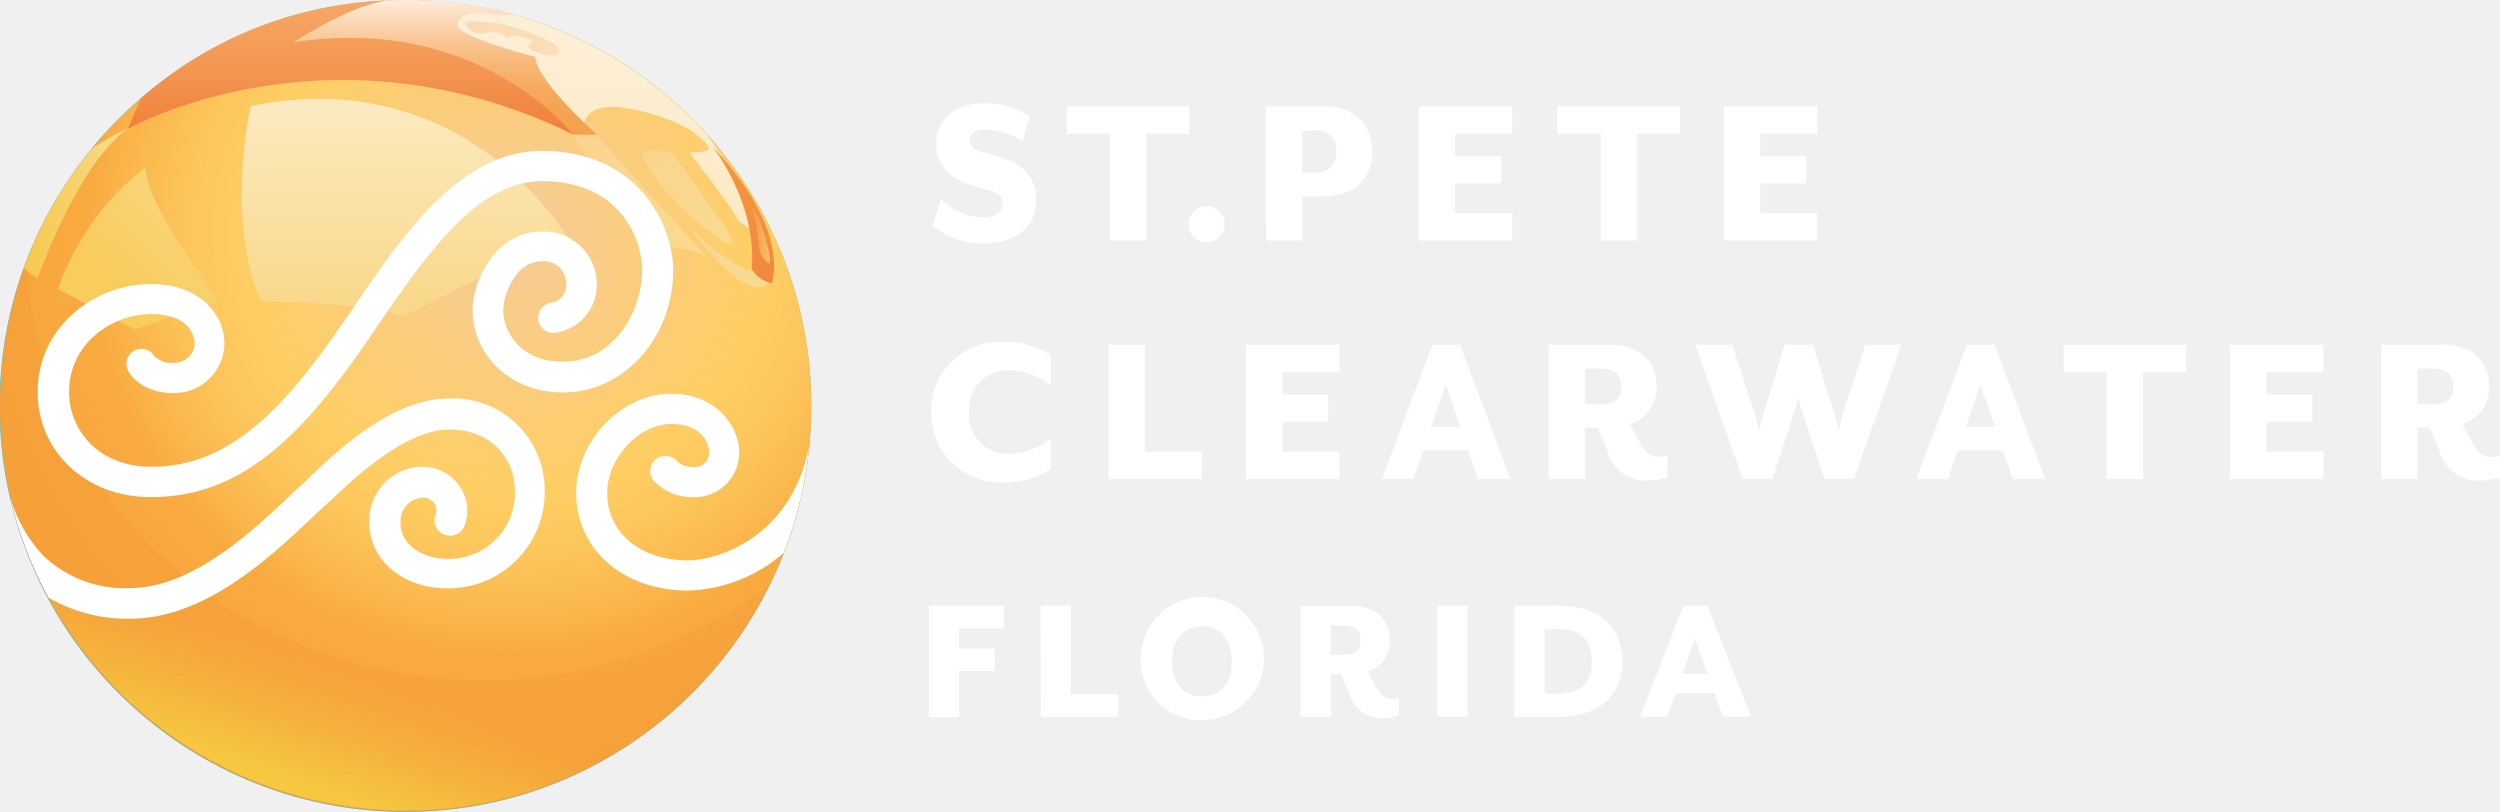
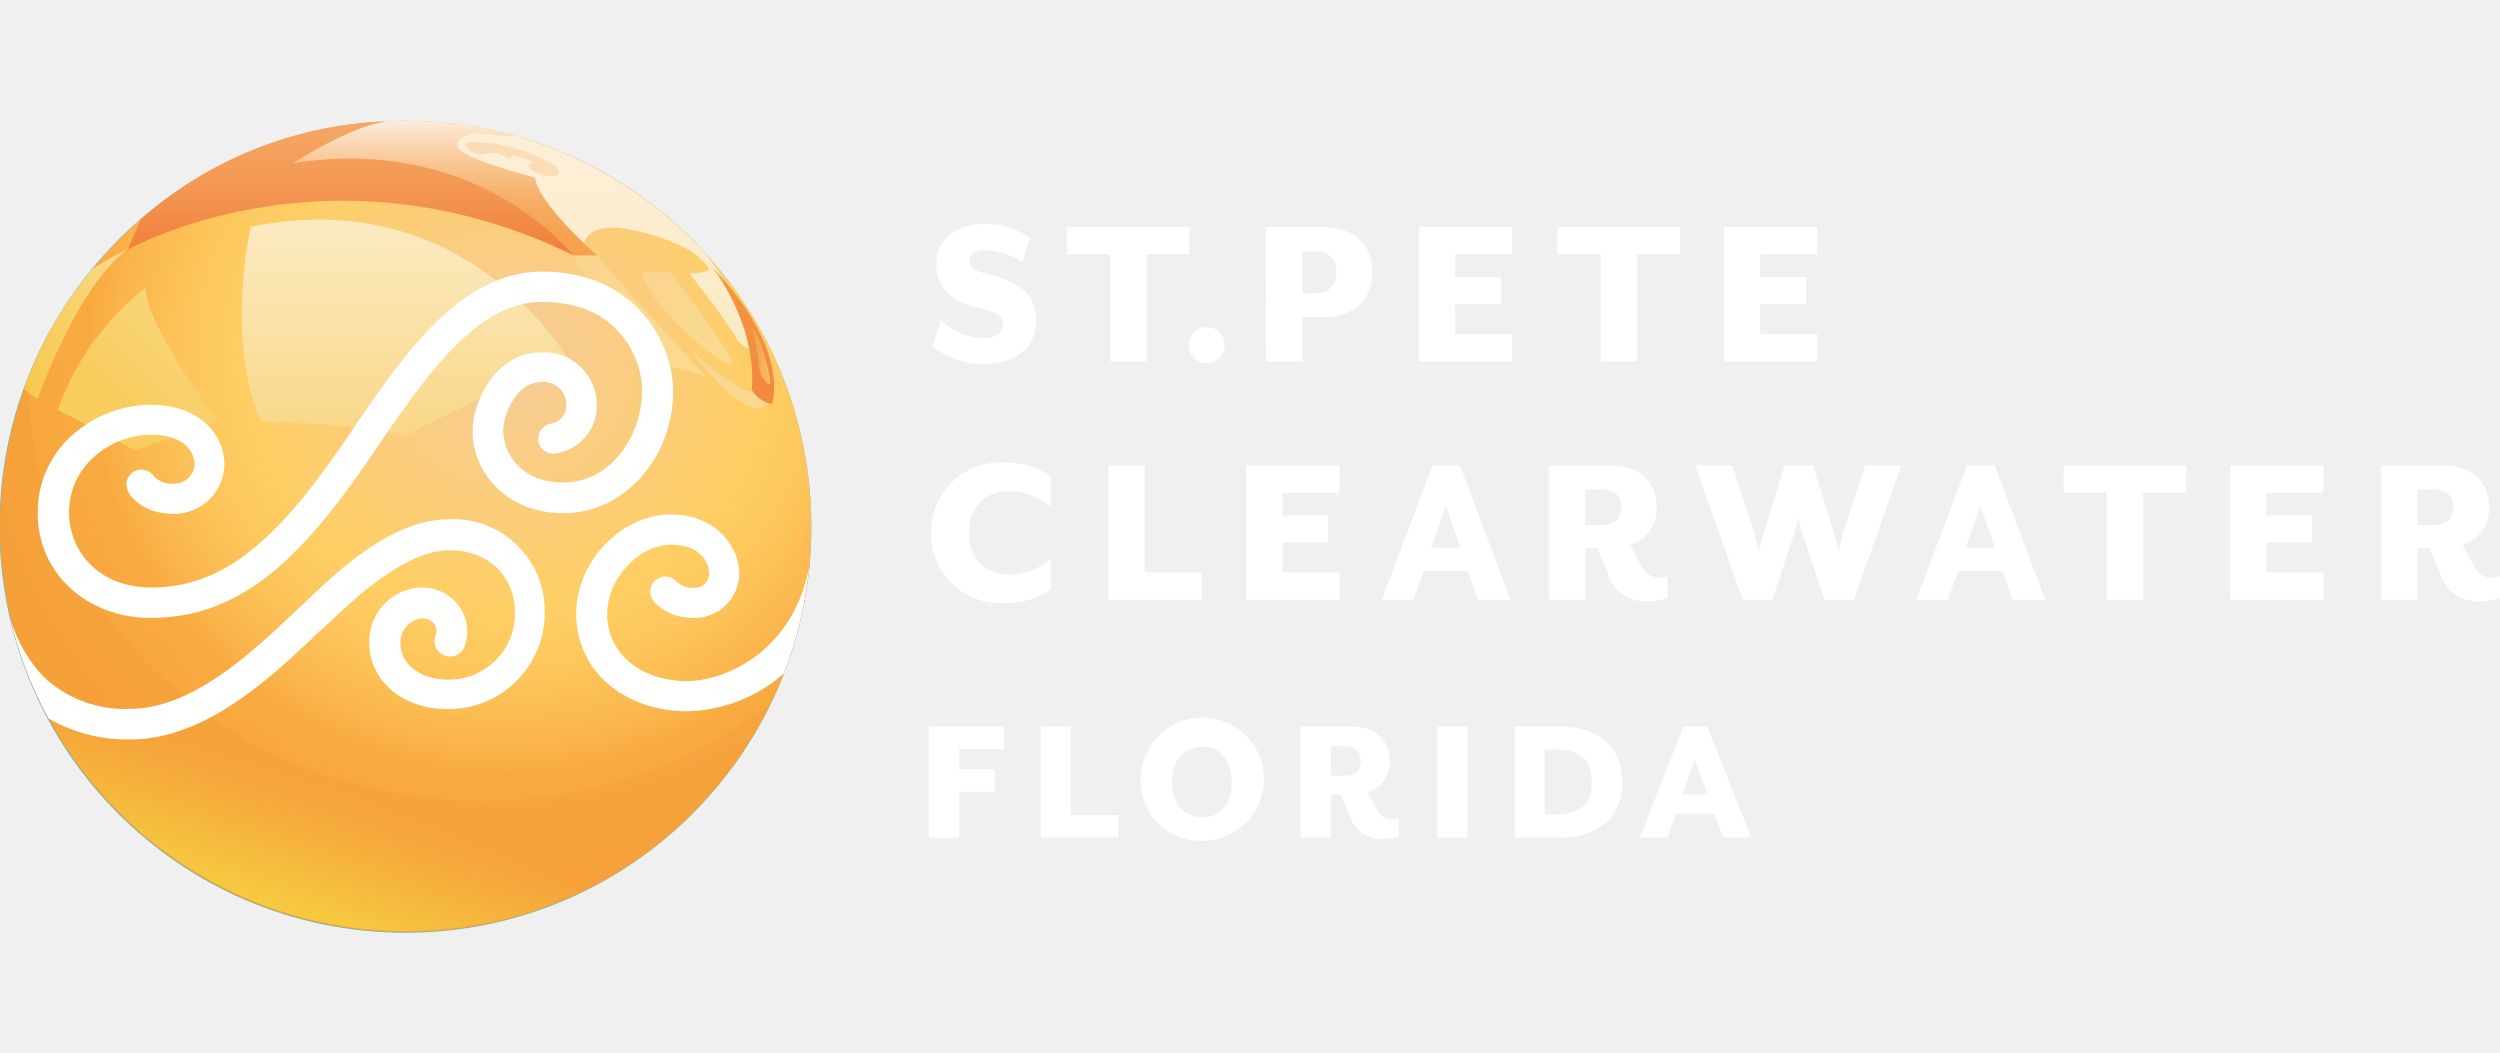
- <svg xmlns="http://www.w3.org/2000/svg" xmlns:xlink="http://www.w3.org/1999/xlink" id="Ebene_1" data-name="Ebene 1" viewBox="0 0 247.62 80.372">
+ <svg xmlns="http://www.w3.org/2000/svg" xmlns:xlink="http://www.w3.org/1999/xlink" id="Ebene_1" data-name="Ebene 1" viewBox="0 0 247.62 80.372" width="578" height="243.44">
  <defs>
    <radialGradient id="Unbenannter_Verlauf" cx="-786.42" cy="344.82" r="141.05" gradientTransform="matrix(0.5, 0, 0, -0.5, 443.43, 195.83)" gradientUnits="userSpaceOnUse">
      <stop offset="0" stop-color="#f6cc9a" />
      <stop offset="0.36" stop-color="#fece64" />
      <stop offset="0.44" stop-color="#fdc75d" />
      <stop offset="0.55" stop-color="#fab44a" />
      <stop offset="0.59" stop-color="#f8aa40" />
      <stop offset="0.8" stop-color="#f6a239" />
      <stop offset="1" stop-color="#f49724" />
    </radialGradient>
    <linearGradient id="Unbenannter_Verlauf_2" x1="59.715" y1="59.386" x2="59.715" y2="80.83" gradientTransform="matrix(1, 0, 0, -1, 0, 82)" gradientUnits="userSpaceOnUse">
      <stop offset="0.04" stop-color="#fbebc3" />
      <stop offset="0.85" stop-color="#fdeed6" />
    </linearGradient>
    <linearGradient id="Unbenannter_Verlauf_3" x1="6.63" y1="47.15" x2="21.73" y2="62.8" gradientTransform="matrix(1, 0, 0, -1, 0, 82)" gradientUnits="userSpaceOnUse">
      <stop offset="0" stop-color="#f8cc5d" />
      <stop offset="0.39" stop-color="#f8cc5d" />
      <stop offset="1" stop-color="#f9d883" />
    </linearGradient>
    <linearGradient id="Unbenannter_Verlauf_4" x1="40.358" y1="50.58" x2="40.358" y2="72.148" gradientTransform="matrix(1, 0, 0, -1, 0, 82)" gradientUnits="userSpaceOnUse">
      <stop offset="0" stop-color="#f9d787" />
      <stop offset="1" stop-color="#fbeac2" />
    </linearGradient>
    <linearGradient id="Unbenannter_Verlauf_5" x1="43.06" y1="68.53" x2="43.06" y2="81.942" gradientTransform="matrix(1, 0, 0, -1, 0, 82)" gradientUnits="userSpaceOnUse">
      <stop offset="0" stop-color="#f5a04d" />
      <stop offset="0.16" stop-color="#f5a251" />
      <stop offset="0.33" stop-color="#f6a95e" />
      <stop offset="0.5" stop-color="#f7b574" />
      <stop offset="0.68" stop-color="#f9c592" />
      <stop offset="0.86" stop-color="#fbdab9" />
      <stop offset="1" stop-color="#fdecdb" />
    </linearGradient>
    <linearGradient id="Unbenannter_Verlauf_6" x1="34.69" y1="68.61" x2="34.69" y2="88.83" gradientTransform="matrix(1, 0, 0, -1, 0, 82)" gradientUnits="userSpaceOnUse">
      <stop offset="0" stop-color="#f07e3a" />
      <stop offset="0.31" stop-color="#f39652" />
      <stop offset="0.6" stop-color="#f5a562" />
      <stop offset="0.84" stop-color="#f6aa67" />
      <stop offset="1" stop-color="#fcd2a0" />
    </linearGradient>
    <linearGradient id="Unbenannter_Verlauf_7" x1="46.14" y1="78.138" x2="55.389" y2="78.138" gradientTransform="matrix(1, 0, 0, -1, 0, 82)" gradientUnits="userSpaceOnUse">
      <stop offset="0" stop-color="#f9dbb6" />
      <stop offset="1" stop-color="#fbdeb5" />
    </linearGradient>
    <linearGradient id="Unbenannter_Verlauf_8" x1="58.302" y1="67.754" x2="67.172" y2="57.714" gradientTransform="matrix(1, 0, 0, -1, 0, 82)" gradientUnits="userSpaceOnUse">
      <stop offset="0" stop-color="#fad58f" />
      <stop offset="1" stop-color="#f9da8f" />
    </linearGradient>
    <linearGradient id="Unbenannter_Verlauf_9" x1="64.888" y1="66.446" x2="71.258" y2="59.246" xlink:href="#Unbenannter_Verlauf_8" />
    <linearGradient id="Unbenannter_Verlauf_10" x1="68.543" y1="60.666" x2="75.204" y2="53.125" xlink:href="#Unbenannter_Verlauf_8" />
    <linearGradient id="Unbenannter_Verlauf_11" x1="73.607" y1="53.89" x2="73.607" y2="67.45" gradientTransform="matrix(1, 0, 0, -1, 0, 82)" gradientUnits="userSpaceOnUse">
      <stop offset="0" stop-color="#f1883f" />
      <stop offset="1" stop-color="#f49743" />
    </linearGradient>
    <linearGradient id="Unbenannter_Verlauf_12" x1="74.46" y1="58.607" x2="76.29" y2="58.607" gradientTransform="matrix(1, 0, 0, -1, 0, 82)" gradientUnits="userSpaceOnUse">
      <stop offset="0" stop-color="#f49a48" />
      <stop offset="1" stop-color="#f7be65" />
    </linearGradient>
    <linearGradient id="Unbenannter_Verlauf_13" x1="34.8" y1="26.85" x2="23.24" y2="-6.1" gradientTransform="matrix(1, 0, 0, -1, 0, 82)" gradientUnits="userSpaceOnUse">
      <stop offset="0.3" stop-color="#f49837" stop-opacity="0.4" />
      <stop offset="0.34" stop-color="#f4a139" stop-opacity="0.49" />
      <stop offset="0.45" stop-color="#f5b63d" stop-opacity="0.67" />
      <stop offset="0.55" stop-color="#f5c641" stop-opacity="0.81" />
      <stop offset="0.64" stop-color="#f6d243" stop-opacity="0.92" />
      <stop offset="0.72" stop-color="#f6d944" stop-opacity="0.98" />
      <stop offset="0.78" stop-color="#f6db45" />
      <stop offset="1" stop-color="#f49837" stop-opacity="0.4" />
    </linearGradient>
    <linearGradient id="Unbenannter_Verlauf_14" x1="2.38" y1="61.8" x2="12.65" y2="61.8" gradientTransform="matrix(1, 0, 0, -1, 0, 82)" gradientUnits="userSpaceOnUse">
      <stop offset="0" stop-color="#f8c74c" />
      <stop offset="1" stop-color="#f7de8f" />
    </linearGradient>
  </defs>
  <path d="M80.36,40.28a40.205,40.205,0,1,1,0-.01Z" transform="translate(0 -0.0579)" fill="#4fbecf" />
  <path d="M92.38,22.43l.8-2.62a6.58,6.58,0,0,0,4.19,1.78c1.09,0,1.93-.42,1.93-1.36s-.58-1.21-2.49-1.66c-3-.71-4.08-2.33-4.08-4.3,0-2.42,1.91-4,4.88-4A7.82,7.82,0,0,1,102,11.63l-.73,2.4a7.37,7.37,0,0,0-3.68-1.16c-1,0-1.55.4-1.55,1.07s.39,1,1.9,1.35c3.33.78,4.68,2.17,4.68,4.57,0,3.12-2.53,4.3-5.23,4.3a7.72,7.72,0,0,1-5-1.73" transform="translate(0 -0.0579)" fill="#fff" />
  <polygon points="109.95 13.232 105.67 13.232 105.67 10.532 117.82 10.532 117.82 13.232 113.54 13.232 113.54 23.832 109.95 23.832 109.95 13.232" fill="#fff" />
  <path d="M117.73,22.27a1.79,1.79,0,1,1,0,.02v-.02" transform="translate(0 -0.0579)" fill="#fff" />
  <path d="M130.18,17.13a1.9,1.9,0,0,0,2.18-2.08A1.9,1.9,0,0,0,130.18,13H129v4.17Zm-4.81-6.54h5.68c3.35,0,4.88,2,4.88,4.46s-1.53,4.45-4.88,4.45H129v4.39h-3.59Z" transform="translate(0 -0.0579)" fill="#fff" />
  <polygon points="140.54 10.532 149.79 10.532 149.79 13.232 144.13 13.232 144.13 15.472 148.68 15.472 148.68 18.162 144.13 18.162 144.13 21.132 149.79 21.132 149.79 23.832 140.54 23.832 140.54 10.532" fill="#fff" />
  <polygon points="158.54 13.232 154.26 13.232 154.26 10.532 166.41 10.532 166.41 13.232 162.13 13.232 162.13 23.832 158.54 23.832 158.54 13.232" fill="#fff" />
  <polygon points="170.75 10.532 180 10.532 180 13.232 174.35 13.232 174.35 15.472 178.89 15.472 178.89 18.162 174.35 18.162 174.35 21.132 180 21.132 180 23.832 170.75 23.832 170.75 10.532" fill="#fff" />
  <path d="M92.23,40.85a6.84,6.84,0,0,1,6.732-6.947q.214-.003.428.007a8,8,0,0,1,4.68,1.33V38.3A6.33,6.33,0,0,0,100,36.75a3.77,3.77,0,0,0-4,4.1A3.79,3.79,0,0,0,100,45a6.29,6.29,0,0,0,4.08-1.56v3.07a8,8,0,0,1-4.68,1.33,6.84,6.84,0,0,1-7.154-6.511q-.01-.219-.006-.439" transform="translate(0 -0.0579)" fill="#fff" />
  <polygon points="109.8 34.142 113.39 34.142 113.39 44.742 119.04 44.742 119.04 47.452 109.8 47.452 109.8 34.142" fill="#fff" />
  <polygon points="123.42 34.142 132.67 34.142 132.67 36.852 127.01 36.852 127.01 39.092 131.56 39.092 131.56 41.772 127.01 41.772 127.01 44.742 132.67 44.742 132.67 47.452 123.42 47.452 123.42 34.142" fill="#fff" />
  <path d="M144.63,42.34l-1.43-4.19-1.44,4.19Zm-2.75-8.14h2.73l5,13.31h-3.22l-1-2.84H141l-1,2.84h-3.13Z" transform="translate(0 -0.0579)" fill="#fff" />
  <path d="M158.58,40.1c1.38,0,2-.62,2-1.75s-.62-1.78-2-1.78H157V40.1Zm.71,4.83-1.06-2.54H157v5.12h-3.59V34.2h6.05c3.24,0,4.64,1.95,4.64,4.1a3.73,3.73,0,0,1-2.64,3.75l1,1.91c.53,1,1.06,1.35,1.93,1.35a1.92,1.92,0,0,0,.77-.13v2.17a6.8,6.8,0,0,1-1.93.31,3.93,3.93,0,0,1-4-2.73" transform="translate(0 -0.0579)" fill="#fff" />
  <path d="M167.91,34.2h3.67l2.26,6.9c.11.38.37,1.66.37,1.66s.32-1.26.44-1.66l2.1-6.9h2.83l2.13,6.9c.11.4.41,1.66.41,1.66s.23-1.26.37-1.66l2.26-6.9h3.58l-4.71,13.31h-2.91l-2.26-6.81a10.113,10.113,0,0,1-.32-1.31c0,.09-.23.93-.34,1.31l-2.24,6.81h-2.93Z" transform="translate(0 -0.0579)" fill="#fff" />
  <path d="M197.59,42.34l-1.44-4.19-1.44,4.19Zm-2.76-8.14h2.74l5,13.31h-3.21l-1-2.84h-4.43l-1,2.84H189.8Z" transform="translate(0 -0.0579)" fill="#fff" />
  <polygon points="208.67 36.852 204.4 36.852 204.4 34.142 216.54 34.142 216.54 36.852 212.27 36.852 212.27 47.452 208.67 47.452 208.67 36.852" fill="#fff" />
  <polygon points="220.87 34.142 230.12 34.142 230.12 36.852 224.47 36.852 224.47 39.092 229.01 39.092 229.01 41.772 224.47 41.772 224.47 44.742 230.12 44.742 230.12 47.452 220.87 47.452 220.87 34.142" fill="#fff" />
  <path d="M241,40.1c1.38,0,2-.62,2-1.75s-.62-1.78-2-1.78h-1.55V40.1Zm.72,4.83-1.07-2.54h-1.2v5.12h-3.59V34.2h6.05c3.24,0,4.64,1.95,4.64,4.1a3.73,3.73,0,0,1-2.64,3.75l1,1.91c.53,1,1.06,1.35,1.93,1.35a1.94,1.94,0,0,0,.78-.13v2.17a6.921,6.921,0,0,1-1.93.31,3.92,3.92,0,0,1-4-2.73" transform="translate(0 -0.0579)" fill="#fff" />
  <path d="M92,60.05h7.42v2.24H95v2h3.52v2.22H95v4.57H92Z" transform="translate(0 -0.0579)" fill="#fff" />
  <path d="M103.06,60.05h3v8.77h4.69v2.24h-7.66Z" transform="translate(0 -0.0579)" fill="#fff" />
  <path d="M113,65.56a6.1,6.1,0,1,1,6.374,5.814q-.132.006-.264.006a5.86,5.86,0,0,1-6.105-5.605Q113.001,65.668,113,65.56Zm9,0c0-2.12-1.08-3.49-2.92-3.49s-3,1.37-3,3.49,1.11,3.48,3,3.48S122,67.67,122,65.56Z" transform="translate(0 -0.0579)" fill="#fff" />
  <path d="M133.7,68.93l-.88-2.11h-1v4.24h-3v-11h5c2.68,0,3.84,1.61,3.84,3.39a3.09,3.09,0,0,1-2.19,3.11l.84,1.58c.45.82.89,1.12,1.6,1.12a1.651,1.651,0,0,0,.65-.11v1.8a5.891,5.891,0,0,1-1.6.25A3.26,3.26,0,0,1,133.7,68.93Zm-.58-4c1.13,0,1.65-.51,1.65-1.45S134.25,62,133.12,62h-1.29v2.92Z" transform="translate(0 -0.0579)" fill="#fff" />
  <path d="M142.35,60.05h3v11h-3Z" transform="translate(0 -0.0579)" fill="#fff" />
  <path d="M150,60.05h4.3c4.54,0,6.39,2.48,6.39,5.51s-1.85,5.5-6.39,5.5H150Zm4.06,8.72c2.48,0,3.6-1,3.6-3.21s-1.12-3.22-3.6-3.22H153v6.43Z" transform="translate(0 -0.0579)" fill="#fff" />
  <path d="M166.74,60.05h2.36l4.35,11h-2.78l-.88-2.35H166l-.86,2.35h-2.71Zm2.38,6.74-1.24-3.47-1.25,3.47Z" transform="translate(0 -0.0579)" fill="#fff" />
  <path d="M80.36,40.25A40.18,40.18,0,1,1,40.18.07,40.18,40.18,0,0,1,80.36,40.25Z" transform="translate(0 -0.0579)" fill="url(#Unbenannter_Verlauf)" />
  <path d="M50.11,1.3,45,1.17V2.92l3.61,2,4,2.42,5.22,5.12s-.07-2,3.32-1.81A19.93,19.93,0,0,1,68,12.73a7.539,7.539,0,0,1,2.12,1.78s.2.28,0,.38a3,3,0,0,1-1.6.25s-.25.06-.07.24c0,0,4.34,5.57,4.61,6.48,0,0,1.61,1.5,1.34.27a25.63,25.63,0,0,0-4.55-8.94A40.72,40.72,0,0,0,50.11,1.3Z" transform="translate(0 -0.0579)" fill="url(#Unbenannter_Verlauf_2)" />
  <path d="M14.45,16.6A26.221,26.221,0,0,0,5.73,28.69l7.65,4,8.24-2.83S14.24,20.08,14.45,16.6Z" transform="translate(0 -0.0579)" fill="url(#Unbenannter_Verlauf_3)" />
  <path d="M24.84,10.56s-2.57,11,1,19.36c0,0,10.27,0,14.13,1.5,0,0,14.77-8,16.8-7C56.73,24.47,46.88,6.06,24.84,10.56Z" transform="translate(0 -0.0579)" fill="url(#Unbenannter_Verlauf_4)" />
  <path d="M38.08.12,30.64,1.84,27,4.48l2.06,1.14,13.7.78L47.9,8.19l8.2,4.7.73.58,2.29-.08s-5.9-5.2-6.12-7.7c0,0-7.2-1.85-7.63-3s1.74-1.47,2.41-1.36A16.296,16.296,0,0,0,51,1.55,39.21,39.21,0,0,0,38.08.12Z" transform="translate(0 -0.0579)" fill="url(#Unbenannter_Verlauf_5)" />
  <path d="M38.17.12a38.74,38.74,0,0,0-24.23,9.7l-1.29,3s19.9-11.24,44.08.53c0,0-9.31-12-27.71-9.09C29,4.3,34.32.76,38.17.12Z" transform="translate(0 -0.0579)" fill="url(#Unbenannter_Verlauf_6)" />
  <path d="M48.2,3.27h1c.37,0,.91.48,1.23.53s.16-.32.48-.26,2,.42,1.77.69-.66.27,0,.75,2.92,1,2.65,0-4.76-2.46-6.15-2.62-3.85-.48-2.84.43A1.64,1.64,0,0,0,48.2,3.27Z" transform="translate(0 -0.0579)" fill="url(#Unbenannter_Verlauf_7)" />
  <path d="M56.73,13.39,59,17l6.56,7.42a13.791,13.791,0,0,1,4.35,1s-10.63-11.63-10.77-12Z" transform="translate(0 -0.0579)" fill="url(#Unbenannter_Verlauf_8)" />
  <path d="M63.7,15l2.56.06a.53.53,0,0,1,.38.22c.67.95,4.75,6.59,5.34,7.57s1.07,2.19-1.18.53-6.07-4.89-7.21-8.11C63.54,15.18,63.6,15,63.7,15Z" transform="translate(0 -0.0579)" fill="url(#Unbenannter_Verlauf_9)" />
  <path d="M67.85,22s5.75,8.4,8.27,6.12c0,0-1.23-1.31-1.77-1.25S70,24.6,67.85,22Z" transform="translate(0 -0.0579)" fill="url(#Unbenannter_Verlauf_10)" />
  <path d="M70.54,14.55S75,20.08,74.46,26.72a2.943,2.943,0,0,0,2,1.39C76.42,28.11,78.49,23,70.54,14.55Z" transform="translate(0 -0.0579)" fill="url(#Unbenannter_Verlauf_11)" />
  <path d="M74.46,20.64a23.912,23.912,0,0,1,.78,4.2,1.73,1.73,0,0,0,.33.72c.28.39.78,1,.71.18S75.17,20.78,74.46,20.64Z" transform="translate(0 -0.0579)" fill="url(#Unbenannter_Verlauf_12)" />
  <g opacity="0.8">
    <path d="M2.79,25.51h0A40.19,40.19,0,0,0,76.26,57.93a46.83,46.83,0,0,1-28.5,9.49C22.92,67.42,2.79,48.66,2.79,25.51Z" transform="translate(0 -0.0579)" fill="url(#Unbenannter_Verlauf_13)" />
  </g>
  <path d="M77.62,54.83h0" transform="translate(0 -0.0579)" fill="#fff" />
  <path d="M80.27,44.39" transform="translate(0 -0.0579)" fill="#fff" />
  <path d="M1,49.28a14.13,14.13,0,0,0,3.26,5.79,11.69,11.69,0,0,0,8.61,3.24c6.13,0,12.1-5.63,15.68-9,.62-.59,1.17-1.11,1.64-1.52L31,47c2.57-2.42,7.91-7.47,13.44-7.47a9.07,9.07,0,0,1,9.5,8.619q.009.19.011.381a9.54,9.54,0,0,1-9.275,9.797q-.202.005-.405.003c-4.38,0-7.69-2.8-7.69-6.51a5.33,5.33,0,0,1,4.66-5.5,4.5,4.5,0,0,1,4.11,1.67A4.28,4.28,0,0,1,46,52.17a1.52,1.52,0,0,1-1.979.839L44,53a1.49,1.49,0,0,1-.875-1.917L43.13,51.07a1.27,1.27,0,0,0-.13-1.2,1.51,1.51,0,0,0-1.42-.5,2.38,2.38,0,0,0-1.91,2.52c0,2,2,3.52,4.66,3.52a6.53,6.53,0,0,0,6.674-6.382Q51.009,48.814,51,48.6c0-3-2.24-6-6.49-6s-9.25,4.66-11.35,6.65c-.36.33-.65.62-.89.82-.45.4-1,.89-1.56,1.45-3.91,3.68-10.43,9.82-17.77,9.82a15.51,15.51,0,0,1-8.13-2.08A39.509,39.509,0,0,1,1,49.28Z" transform="translate(0 -0.0579)" fill="#fff" />
  <path d="M68.14,55.56c-4.74,0-8-2.75-8-6.68,0-3.44,3.13-6.83,6.33-6.83s3.76,2.08,3.76,2.8a1.4,1.4,0,0,1-1.55,1.46A2.16,2.16,0,0,1,67,45.69a.3.3,0,0,0-.08-.08,1.5,1.5,0,0,0-2.04,2.2,5.16,5.16,0,0,0,3.76,1.49,4.42,4.42,0,0,0,4.577-4.257q.004-.096.003-.193c0-2.4-2.11-5.79-6.79-5.79-4.9,0-9.36,4.68-9.36,9.82,0,5.6,4.65,9.67,11.07,9.67a15.09,15.09,0,0,0,9.48-3.72h0a39.292,39.292,0,0,0,2.5-10.42C78.27,53.38,71,55.56,68.14,55.56Z" transform="translate(0 -0.0579)" fill="#fff" />
  <path d="M53.68,15C45.61,15,40,23.26,35.43,29.89,28.54,40.28,23,46.29,15,46.29c-5.36,0-8.16-3.73-8.16-7.42,0-4.76,4.23-7.71,8.16-7.71,3.38,0,4.28,1.84,4.28,2.94a2,2,0,0,1-2,1.89,2.38,2.38,0,0,1-2-.68,1.52,1.52,0,0,0-2-.52,1.49,1.49,0,0,0-.58,2c.09.26,1.3,2.21,4.53,2.21a5,5,0,0,0,5-4.88c0-3-2.51-5.93-7.31-5.93-5.38,0-11.19,4.09-11.19,10.7,0,5.94,4.81,10.41,11.19,10.41,9.39,0,15.55-6.5,23-17.74C43,24.15,47.7,18,53.68,18c8.15,0,9.93,6.3,9.93,8.73,0,4.4-3,9.16-7.84,9.16-4.32,0-5.93-3.12-5.93-5.09,0-1.65,1.32-4.86,3.75-4.86a2.22,2.22,0,0,1,2.475,1.932q.011.094.015.188a1.8,1.8,0,0,1-1.53,2,1.5,1.5,0,1,0,.7,2.91,4.76,4.76,0,0,0,3.86-4.9,5.21,5.21,0,0,0-5.339-5.078q-.091.002-.181.008c-4.36,0-6.78,4.64-6.78,7.85,0,4,3.35,8.08,9,8.08,6,0,10.87-5.45,10.87-12.15C66.64,22.23,63.12,15,53.68,15Z" transform="translate(0 -0.0579)" fill="#fff" />
  <path d="M2.38,26.6a4.449,4.449,0,0,0,1.36,1s3.93-11.27,8.91-14.8a23.997,23.997,0,0,0-3.52,1.95A38.769,38.769,0,0,0,2.38,26.6Z" transform="translate(0 -0.0579)" fill="url(#Unbenannter_Verlauf_14)" />
</svg>
